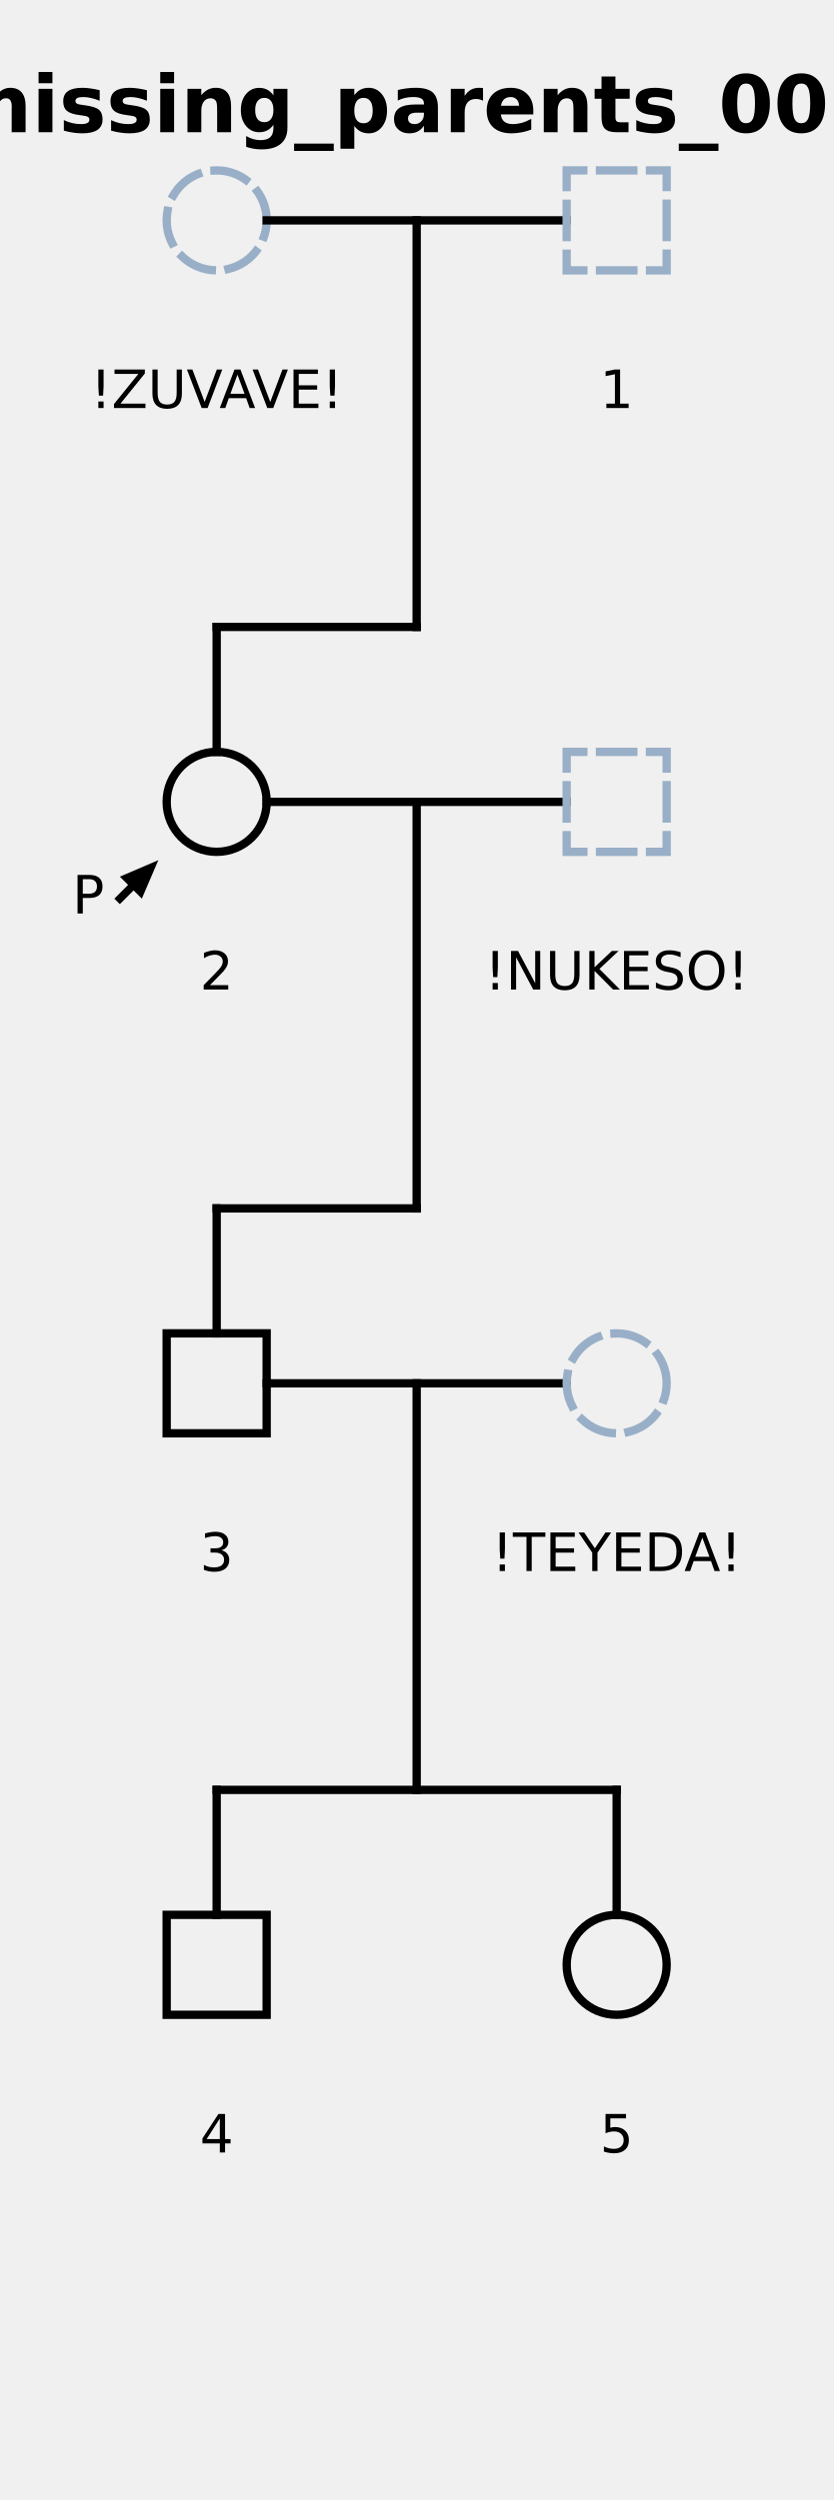
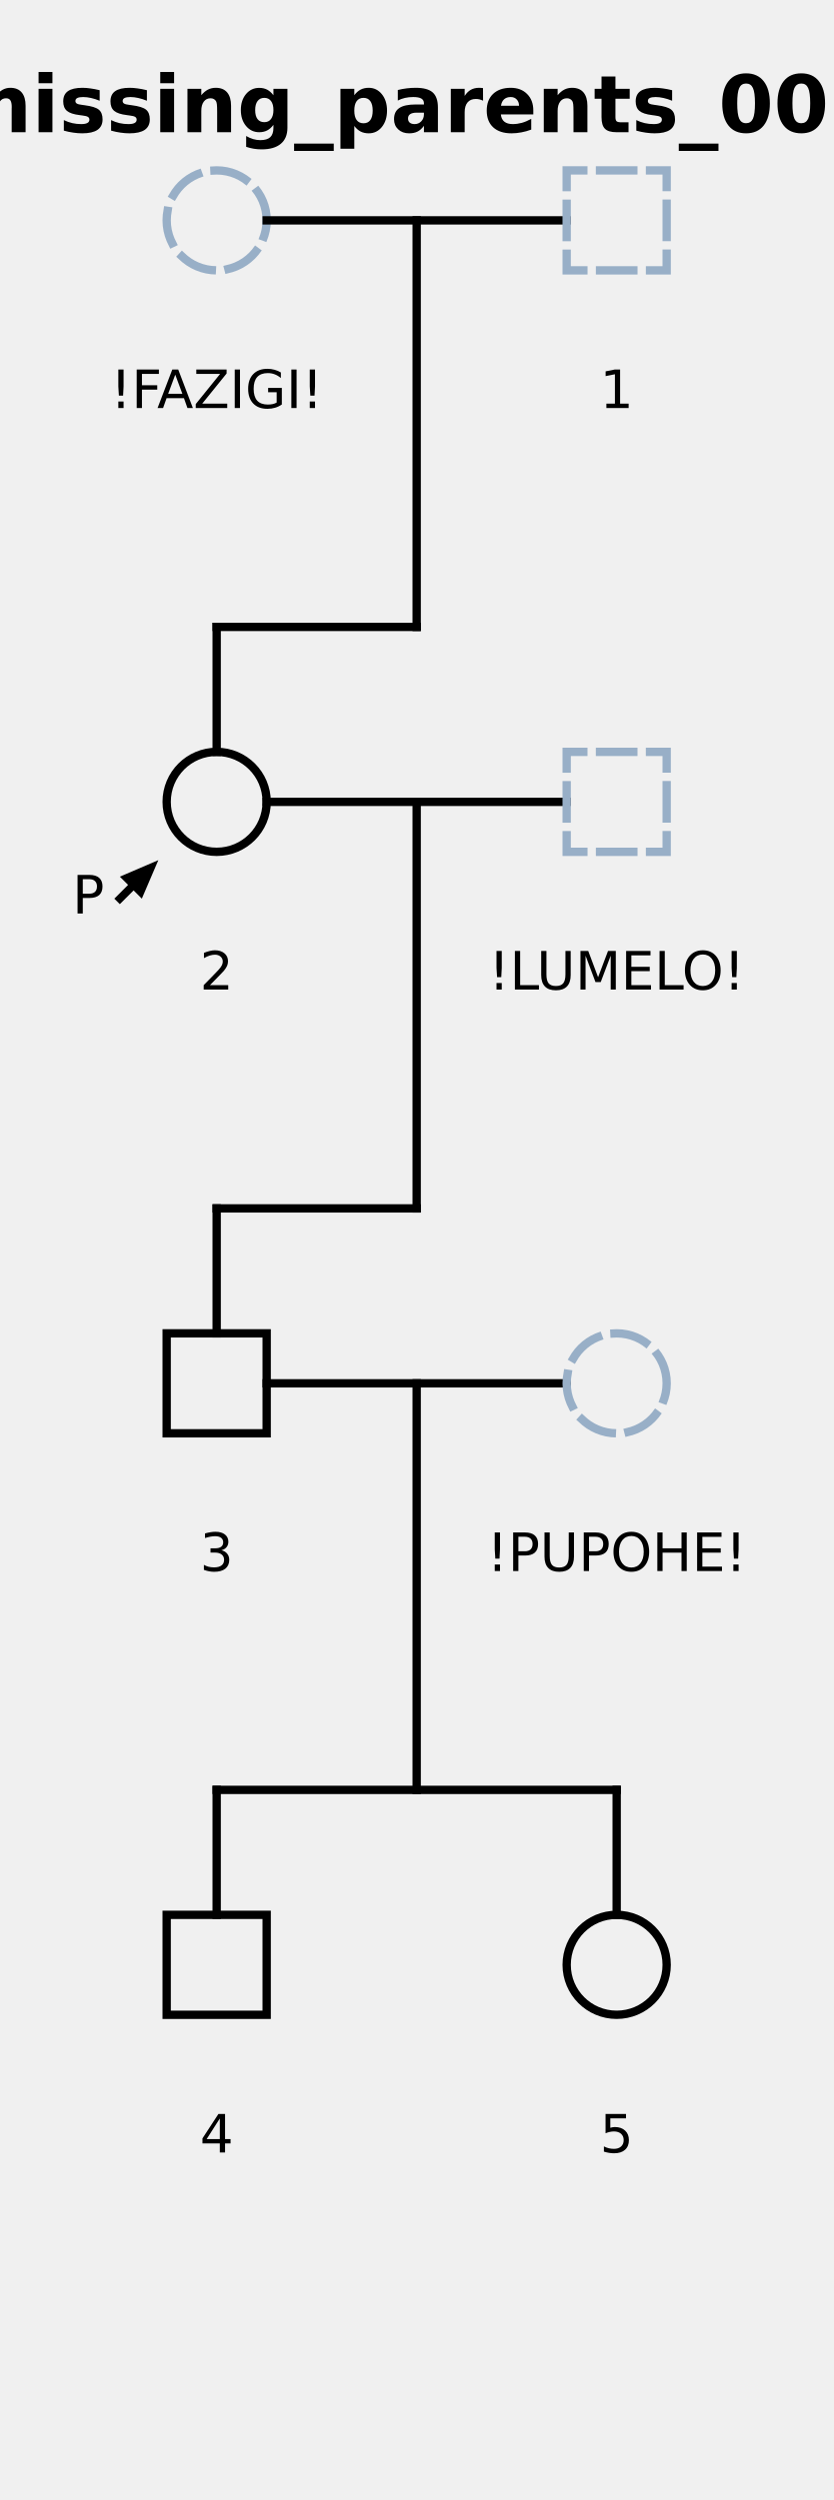
<svg xmlns="http://www.w3.org/2000/svg" version="1.1" id="svgDC" viewBox="0 0 189 567">
  <defs>
    <style type="text/css">

line{
	stroke:#000;
	stroke-width:0.5mm;
	stroke-linejoin:miter;
	stroke-linecap:square;
}

rect{
	stroke:#000;
	stroke-width:0.5mm;
	stroke-linejoin:miter;
	stroke-linecap:square;
}

ellipse{
	stroke: #000;
    fill: #fff;
	stroke-width:0.25mm;
}

text{
	font-family:"DejaVu Sans",sans-serif;
	font-size:12px;
}

.smallText{
	font-family:"DejaVu Sans",sans-serif;
	font-size:9px;
	fill:#444;
}

.layer text{
	fill:#930;
}

.layer line{
	stroke:#000;
}

.birthOrder,.unknownTwins{
	font-size: 8px;
}

.header{
	font-size:18px;
	font-weight:bold;
}

.keyBox{
	fill:#e5e5e5;
	stroke:#000;
	stroke-width:0.5mm;
	stroke-linejoin:miter;
	stroke-linecap:square;
}

.mating:hover{
	stroke-width:1mm;
	stroke:#d56300;
}

.selectedIndividual{
	stroke-width:1mm;
	stroke-linecap:square;
	stroke-linejoin:miter;
	stroke:#d00;
    fill:none;
}

.selectedIndividual:hover{
	stroke:#d00;
	fill:#ffbbbb;
	fill-opacity:0.70;
}

.solid{
	stroke-width:0.5mm;
	stroke-linecap:square;
	stroke-linejoin:miter;
	stroke:#000;
	fill:none;
}

.dashed{
	stroke-width:0.5mm;
	stroke-linecap:square;
	stroke-linejoin:miter;
	stroke:#98afc7;
	stroke-dasharray:2mm,1mm;
	stroke-dashoffset:1.0mm;
	fill:none;
}

.solid:hover{
	fill:#ffb787;
	fill-opacity:0.70;
	stroke:#d56300;
	stroke-width:1mm;
}

.dashed:hover{
	fill:#ffb787;
	fill-opacity:0.70;
	stroke:#d56300;
	stroke-width:1mm;
}

.filled{
	stroke-width:0.5mm;
	stroke-linecap:square;
	stroke-linejoin:miter;
	stroke:#000;
	fill:#000;
}

.specialIcons{
	stroke-width:0.25mm;
	stroke-linecap:round;
	stroke-linejoin:miter;
	stroke:#000;
	fill:#fff;
}

.specialLines{
	stroke-linecap:square;
	stroke-linejoin:miter;
	stroke:#000;
	stroke-width:0.5mm;
	fill:none;
}

.thinLine{
	fill:none;
	stroke: #000;
	stroke-width:0.25mm;
}

.curvedConnector{
	stroke-linecap:square;
	stroke-linejoin:miter;
	stroke:#98afc7;
	stroke-width:0.5mm;
	stroke-dasharray:2mm,1mm;
	stroke-dashoffset:1.0mm;
	fill:none;
}

.curvedConnector:hover{
	stroke:#d56300;
}

.whiteInkLetter_1{
	font-size: 12px;
	fill: #fff;
}

.whiteInkLetter_2{
	font-size: 10px;
	fill: #fff;
}

.whiteInkLetter_3{
	font-size: 8px;
	fill: #fff;
}

.whiteInkLetter{
	font-size: 8px;
	fill: #fff;
}

.blackInkLetter_1{
	font-size: 12px;
}

.blackInkLetter_2{
	font-size: 10px;
}

.blackInkLetter_3{
	font-size: 8px;
}

.blackInkLetter{
	font-size: 8px;
	fill: #000;
}

.blackInk{
	fill: #000;
}

.whiteInk{
	fill: #fff;
}

.counter{
	font-size: 14px;
	fill: #000;
}

.counterFill{
	fill: #fff;
}

.sampleLevel{
	stroke:none;
	fill:#f99;
}

</style>
    <marker id="endArrow" viewBox="0 0 10 10" refX="1" refY="5" markerUnits="strokeWidth" orient="auto" markerWidth="5" markerHeight="4">
      <polyline points="0,0 10,5 0,10 1,5" fill="#000" />
    </marker>
  </defs>
  <g class="pedigree" transform="translate(-462.86)">
    <g id="bottomLayer" class="layer">

 </g>
    <g id="layer0" class="layer">
 </g>
    <g class="drawing">
      <text x="557.36" y="30" text-anchor="middle" class="header">missing_parents_001</text>
-       <circle cx="512" cy="50" r="11.34" id="!ZUVAVE!" class="dashed">
- 	</circle>
-       <text x="512" y="92.585" text-anchor="middle">!ZUVAVE!</text>
+       <circle cx="512" cy="50" r="11.34" id="!FAZIGI!" class="dashed">
+ 	</circle>
+       <text x="512" y="92.585" text-anchor="middle">!FAZIGI!</text>
      <line x1="523.34" y1="50" x2="591.38" y2="50" />
      <rect x="591.38" y="38.66" width="22.68" height="22.68" id="1" class="dashed">
	</rect>
      <text x="602.72" y="92.585" text-anchor="middle">1</text>
-       <line class="mating" id="!ZUVAVE!:1" x1="557.36" y1="50" x2="557.36" y2="142.243" />
+       <line class="mating" id="!FAZIGI!:1" x1="557.36" y1="50" x2="557.36" y2="142.243" />
      <line class="solid" x1="512" y1="142.243" x2="512" y2="170.593" />
      <circle cx="512" cy="181.933" r="11.34" id="2" class="solid">
	</circle>
      <path d="M 498.77 195.163 l -8.732 3.742 l 1.871 1.871 l -3.119 3.119 l 1.247 1.247 l 3.119 -3.119 l 1.871 1.871 z" />
      <text x="482.894" y="207.259" text-anchor="middle">P</text>
      <text x="512" y="224.517" text-anchor="middle">2</text>
      <line x1="523.34" y1="181.933" x2="591.38" y2="181.933" />
-       <rect x="591.38" y="170.593" width="22.68" height="22.68" id="!NUKESO!" class="dashed">
- 	</rect>
-       <text x="602.72" y="224.517" text-anchor="middle">!NUKESO!</text>
-       <line class="mating" id="2:!NUKESO!" x1="557.36" y1="181.933" x2="557.36" y2="274.175" />
+       <rect x="591.38" y="170.593" width="22.68" height="22.68" id="!LUMELO!" class="dashed">
+ 	</rect>
+       <text x="602.72" y="224.517" text-anchor="middle">!LUMELO!</text>
+       <line class="mating" id="2:!LUMELO!" x1="557.36" y1="181.933" x2="557.36" y2="274.175" />
      <line class="solid" x1="512" y1="274.175" x2="512" y2="302.525" />
      <rect x="500.66" y="302.525" width="22.68" height="22.68" id="3" class="solid">
	</rect>
      <text x="512" y="356.45" text-anchor="middle">3</text>
      <line x1="523.34" y1="313.865" x2="591.38" y2="313.865" />
-       <circle cx="602.72" cy="313.865" r="11.34" id="!TEYEDA!" class="dashed">
- 	</circle>
-       <text x="602.72" y="356.45" text-anchor="middle">!TEYEDA!</text>
-       <line class="mating" id="!TEYEDA!:3" x1="557.36" y1="313.865" x2="557.36" y2="406.108" />
+       <circle cx="602.72" cy="313.865" r="11.34" id="!PUPOHE!" class="dashed">
+ 	</circle>
+       <text x="602.72" y="356.45" text-anchor="middle">!PUPOHE!</text>
+       <line class="mating" id="!PUPOHE!:3" x1="557.36" y1="313.865" x2="557.36" y2="406.108" />
      <line class="solid" x1="512" y1="406.108" x2="512" y2="434.458" />
      <rect x="500.66" y="434.458" width="22.68" height="22.68" id="4" class="solid">
	</rect>
      <text x="512" y="488.382" text-anchor="middle">4</text>
      <line class="solid" x1="602.72" y1="406.108" x2="602.72" y2="434.458" />
      <circle cx="602.72" cy="445.798" r="11.34" id="5" class="solid">
	</circle>
      <text x="602.72" y="488.382" text-anchor="middle">5</text>
      <line x1="512" y1="406.108" x2="602.72" y2="406.108" />
      <line x1="512" y1="274.175" x2="557.36" y2="274.175" />
      <line x1="512" y1="142.243" x2="557.36" y2="142.243" />
    </g>
  </g>
</svg>
